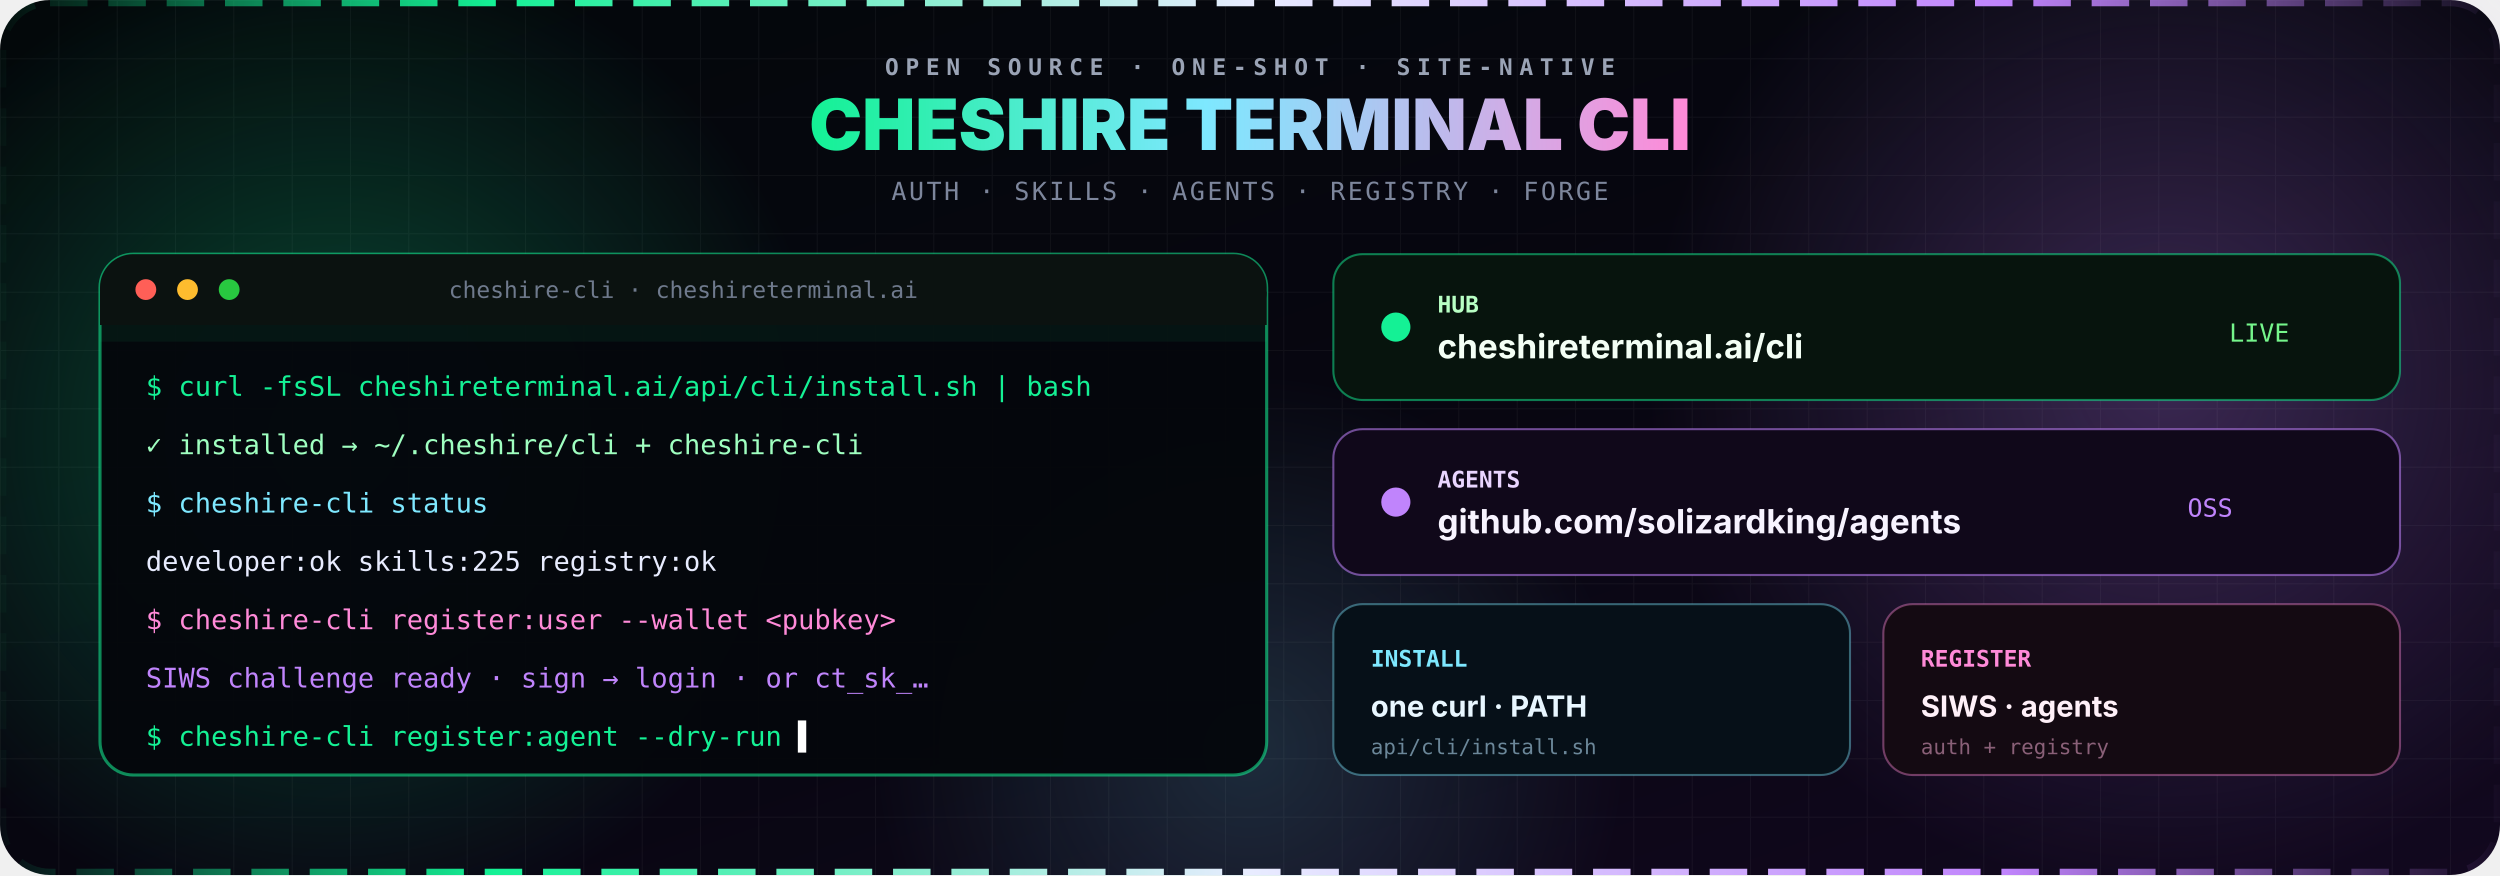
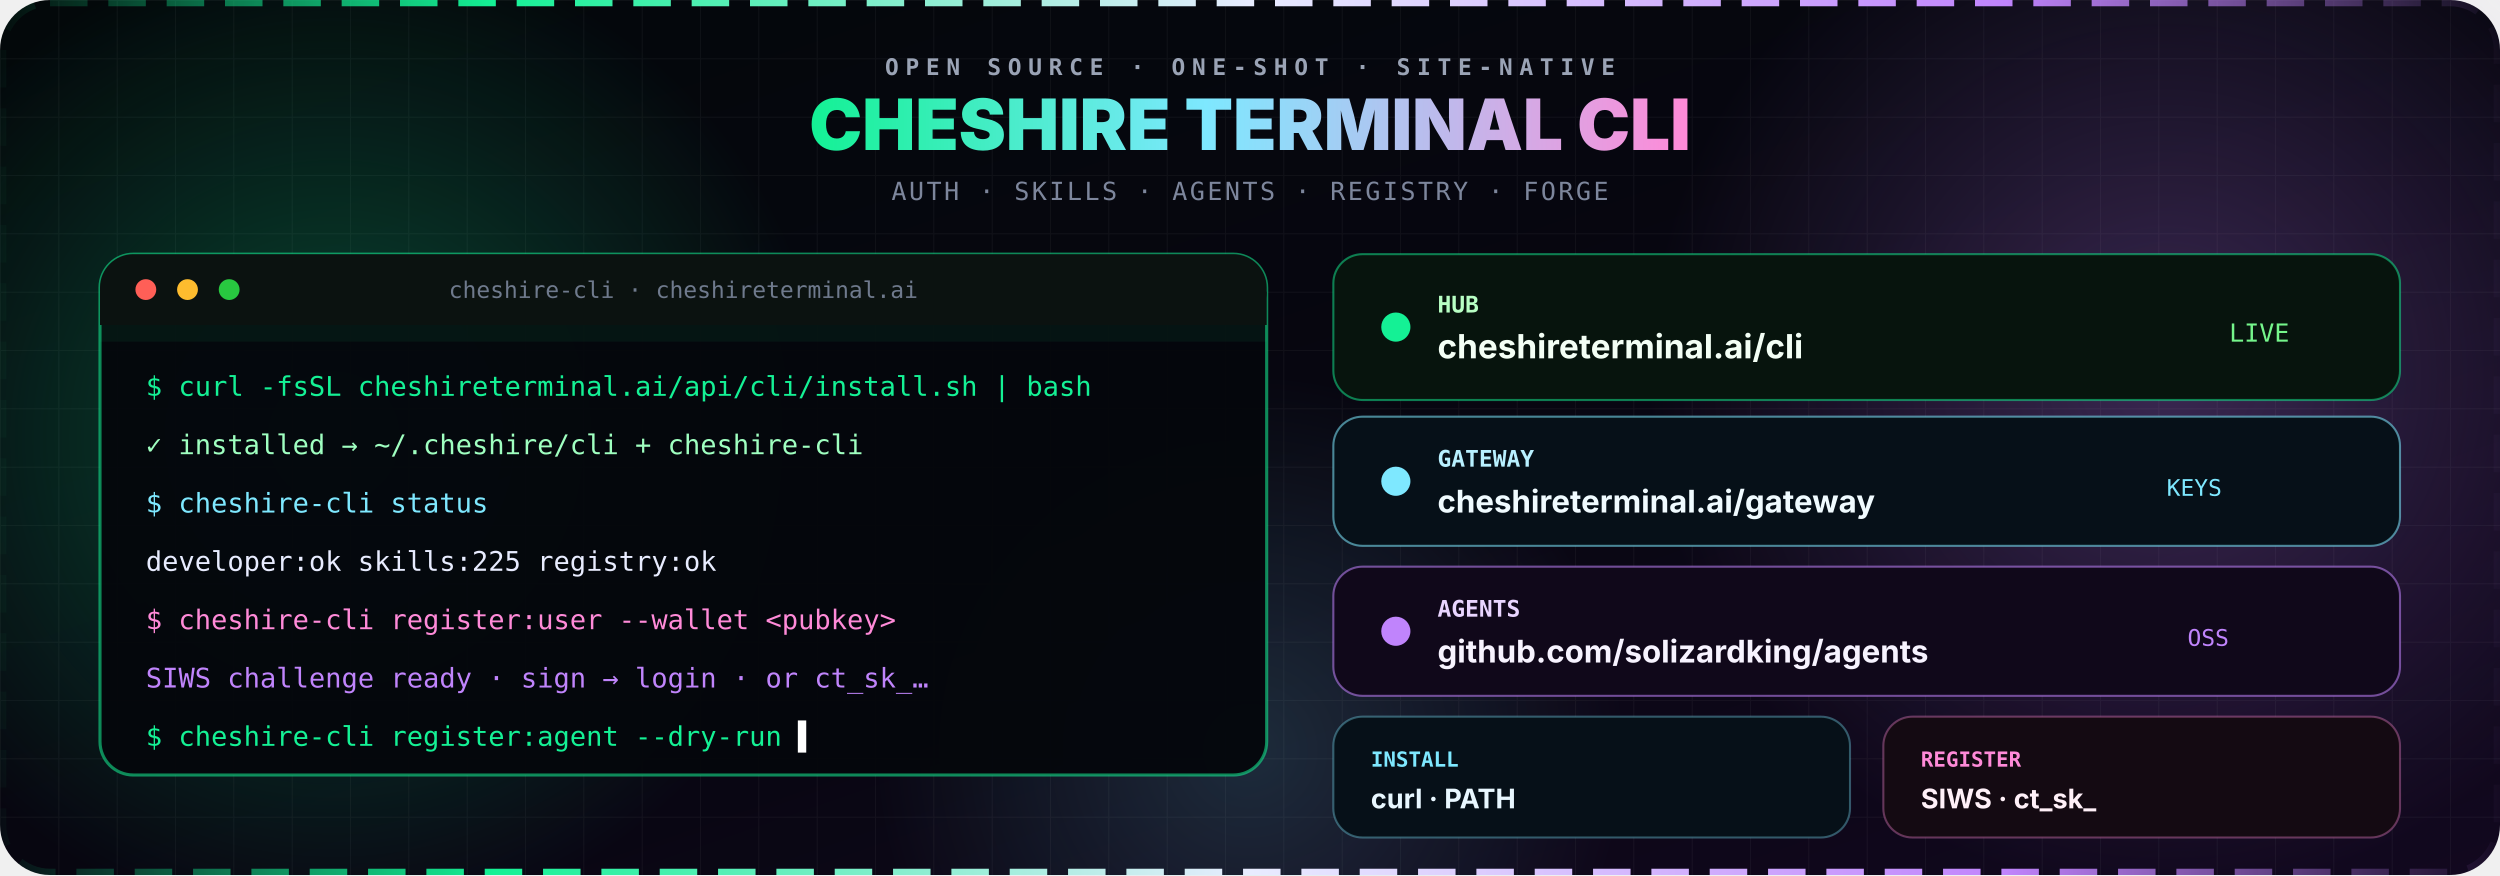
<svg xmlns="http://www.w3.org/2000/svg" viewBox="0 0 1200 420" width="1200" height="420" role="img" aria-labelledby="title description">
  <defs>
    <linearGradient id="bg" x1="0" y1="0" x2="1" y2="1">
      <stop offset="0" stop-color="#03080a" />
      <stop offset="0.5" stop-color="#070610" />
      <stop offset="1" stop-color="#12081f" />
    </linearGradient>
    <linearGradient id="rail" x1="0" y1="0" x2="1" y2="0">
      <stop offset="0" stop-color="#14f195" stop-opacity="0" />
      <stop offset="0.2" stop-color="#14f195" />
      <stop offset="0.5" stop-color="#e8ecff" />
      <stop offset="0.8" stop-color="#c084fc" />
      <stop offset="1" stop-color="#c084fc" stop-opacity="0" />
    </linearGradient>
    <linearGradient id="titleGrad" x1="0" y1="0" x2="1" y2="0">
      <stop offset="0" stop-color="#14f195" />
      <stop offset="0.45" stop-color="#7ee8ff" />
      <stop offset="1" stop-color="#ff8ad8" />
    </linearGradient>
    <linearGradient id="promptGrad" x1="0" y1="0" x2="1" y2="0">
      <stop offset="0" stop-color="#75f58b" />
      <stop offset="1" stop-color="#c084fc" />
    </linearGradient>
    <radialGradient id="gGlow">
      <stop offset="0" stop-color="#14f195" stop-opacity=".28" />
      <stop offset="1" stop-color="#14f195" stop-opacity="0" />
    </radialGradient>
    <radialGradient id="vGlow">
      <stop offset="0" stop-color="#c084fc" stop-opacity=".26" />
      <stop offset="1" stop-color="#c084fc" stop-opacity="0" />
    </radialGradient>
    <radialGradient id="cGlow">
      <stop offset="0" stop-color="#7ee8ff" stop-opacity=".16" />
      <stop offset="1" stop-color="#7ee8ff" stop-opacity="0" />
    </radialGradient>
    <pattern id="grid" width="28" height="28" patternUnits="userSpaceOnUse">
      <path d="M28 0H0V28" fill="none" stroke="#fff" stroke-opacity=".04" />
    </pattern>
    <filter id="soft" x="-50%" y="-50%" width="200%" height="200%">
      <feGaussianBlur stdDeviation="4" result="b" />
      <feMerge>
        <feMergeNode in="b" />
        <feMergeNode in="SourceGraphic" />
      </feMerge>
    </filter>
    <style>
      .sans { font-family: Inter, ui-sans-serif, system-ui, -apple-system, BlinkMacSystemFont, "Segoe UI", sans-serif; }
      .mono { font-family: ui-monospace, SFMono-Regular, Menlo, Consolas, monospace; }
      .blink { animation: blink 1.1s steps(2,end) infinite; }
      .scan { animation: scan 3.2s linear infinite; }
      .float { animation: float 3s ease-in-out infinite; transform-box: fill-box; transform-origin: center; }
      .pulse { animation: pulse 2.4s ease-in-out infinite; transform-box: fill-box; transform-origin: center; }
      .type1 { animation: type 4.8s steps(42,end) infinite; }
      .type2 { animation: type 4.8s steps(38,end) infinite; animation-delay: .4s; }
      .type3 { animation: type 4.8s steps(44,end) infinite; animation-delay: .8s; }
      .line1 { animation: reveal 4.8s ease infinite; }
      .line2 { animation: reveal 4.8s ease infinite; animation-delay: .55s; }
      .line3 { animation: reveal 4.8s ease infinite; animation-delay: 1.1s; }
      .line4 { animation: reveal 4.8s ease infinite; animation-delay: 1.65s; }
      @keyframes blink { 50% { opacity: .15; } }
      @keyframes scan { from { transform: translateY(-40px); opacity: 0; } 10% { opacity: .5; } 90% { opacity: .5; } to { transform: translateY(280px); opacity: 0; } }
      @keyframes float { 0%,100% { transform: translateY(0); } 50% { transform: translateY(-6px); } }
      @keyframes pulse { 0%,100% { opacity: .55; transform: scale(.97); } 50% { opacity: 1; transform: scale(1.04); } }
      @keyframes type { from { max-width: 0; } 40%,100% { max-width: 520px; } }
      @keyframes reveal { 0%,8% { opacity: 0; } 18%,70% { opacity: 1; } 85%,100% { opacity: .25; } }
      @media (prefers-reduced-motion: reduce) {
        .blink, .scan, .float, .pulse, .type1, .type2, .type3, .line1, .line2, .line3, .line4 { animation: none; opacity: 1; }
      }
    </style>
  </defs>
  <rect width="1200" height="420" rx="24" fill="url(#bg)" />
  <rect width="1200" height="420" rx="24" fill="url(#grid)" />
  <circle cx="160" cy="210" r="240" fill="url(#gGlow)" />
  <circle cx="1040" cy="180" r="250" fill="url(#vGlow)" />
  <circle cx="600" cy="360" r="180" fill="url(#cGlow)" />
  <rect x="1.5" y="1.5" width="1197" height="417" rx="22.5" fill="none" stroke="url(#rail)" stroke-width="3" stroke-dasharray="18 10">
    <animate attributeName="stroke-dashoffset" values="0;-112" dur="4.5s" repeatCount="indefinite" />
  </rect>
  <text x="600" y="36" text-anchor="middle" fill="#9aa3b5" class="mono" font-size="11" font-weight="700" letter-spacing="3.2">OPEN SOURCE · ONE-SHOT · SITE-NATIVE</text>
  <text x="600" y="72" text-anchor="middle" fill="url(#titleGrad)" class="sans" font-size="34" font-weight="900">CHESHIRE TERMINAL CLI</text>
  <text x="600" y="96" text-anchor="middle" fill="#7d869c" class="mono" font-size="12" letter-spacing="1.2">AUTH · SKILLS · AGENTS · REGISTRY · FORGE</text>
  <g transform="translate(48 122)" class="float">
    <rect width="560" height="250" rx="16" fill="#05070c" fill-opacity=".96" stroke="#14f195" stroke-opacity=".55" stroke-width="1.5">
      <animate attributeName="stroke-opacity" values=".35;.85;.35" dur="3.2s" repeatCount="indefinite" />
    </rect>
    <rect width="560" height="34" rx="16" fill="#0b1210" />
    <rect y="18" width="560" height="16" fill="#0b1210" />
    <circle cx="22" cy="17" r="5" fill="#ff5f57" />
    <circle cx="42" cy="17" r="5" fill="#febc2e" />
    <circle cx="62" cy="17" r="5" fill="#28c840" />
    <text x="280" y="21" text-anchor="middle" fill="#6f7a8d" class="mono" font-size="11">cheshire-cli · cheshireterminal.ai</text>
    <rect x="0" y="34" width="560" height="8" fill="#14f195" fill-opacity=".06" class="scan" />
    <g class="mono" font-size="13">
      <text x="22" y="68" fill="#14f195" class="line1">$ curl -fsSL cheshireterminal.ai/api/cli/install.sh | bash</text>
      <text x="22" y="96" fill="#9fffc0" class="line2">✓ installed → ~/.cheshire/cli + cheshire-cli</text>
      <text x="22" y="124" fill="#7ee8ff" class="line3">$ cheshire-cli status</text>
      <text x="22" y="152" fill="#e8ecff" class="line3">  developer:ok  skills:225  registry:ok</text>
      <text x="22" y="180" fill="#ff8ad8" class="line4">$ cheshire-cli register:user --wallet &lt;pubkey&gt;</text>
      <text x="22" y="208" fill="#c084fc" class="line4">  SIWS challenge ready · sign → login · or ct_sk_…</text>
      <text x="22" y="236" fill="#14f195">$ cheshire-cli register:agent --dry-run <tspan class="blink" fill="#fff">▌</tspan>
      </text>
    </g>
  </g>
  <g transform="translate(640 122)">
    <g class="pulse">
      <rect width="512" height="70" rx="14" fill="#07140d" stroke="#14f195" stroke-opacity=".5" />
      <circle cx="30" cy="35" r="7" fill="#14f195" class="blink" />
      <text x="50" y="28" fill="#b8ffc4" class="mono" font-size="11" font-weight="700">HUB</text>
      <text x="50" y="50" fill="#f3fff5" class="sans" font-size="16" font-weight="700">cheshireterminal.ai/cli</text>
      <text x="430" y="42" fill="#75f58b" class="mono" font-size="12">LIVE</text>
    </g>
-     <g transform="translate(0 84)" class="pulse" style="animation-delay:.3s">
-       <rect width="512" height="70" rx="14" fill="#10081a" stroke="#c084fc" stroke-opacity=".55" />
-       <circle cx="30" cy="35" r="7" fill="#c084fc" class="blink" />
-       <text x="50" y="28" fill="#e9d5ff" class="mono" font-size="11" font-weight="700">AGENTS</text>
-       <text x="50" y="50" fill="#f7f3ff" class="sans" font-size="16" font-weight="700">github.com/solizardking/agents</text>
-       <text x="410" y="42" fill="#c084fc" class="mono" font-size="12">OSS</text>
+     <g transform="translate(0 78)" class="pulse" style="animation-delay:.25s">
+       <rect width="512" height="62" rx="14" fill="#061018" stroke="#7ee8ff" stroke-opacity=".55" />
+       <circle cx="30" cy="31" r="7" fill="#7ee8ff" class="blink" />
+       <text x="50" y="24" fill="#b8f0ff" class="mono" font-size="11" font-weight="700">GATEWAY</text>
+       <text x="50" y="46" fill="#f0fbff" class="sans" font-size="15" font-weight="700">cheshireterminal.ai/gateway</text>
+       <text x="400" y="38" fill="#7ee8ff" class="mono" font-size="11">KEYS</text>
    </g>
-     <g transform="translate(0 168)">
-       <rect width="248" height="82" rx="14" fill="#061018" stroke="#7ee8ff" stroke-opacity=".4" />
-       <text x="18" y="30" fill="#7ee8ff" class="mono" font-size="11" font-weight="700">INSTALL</text>
-       <text x="18" y="54" fill="#e8f7ff" class="sans" font-size="14" font-weight="700">one curl · PATH</text>
-       <text x="18" y="72" fill="#6b8799" class="mono" font-size="10">api/cli/install.sh</text>
+     <g transform="translate(0 150)" class="pulse" style="animation-delay:.45s">
+       <rect width="512" height="62" rx="14" fill="#10081a" stroke="#c084fc" stroke-opacity=".55" />
+       <circle cx="30" cy="31" r="7" fill="#c084fc" class="blink" />
+       <text x="50" y="24" fill="#e9d5ff" class="mono" font-size="11" font-weight="700">AGENTS</text>
+       <text x="50" y="46" fill="#f7f3ff" class="sans" font-size="15" font-weight="700">github.com/solizardking/agents</text>
+       <text x="410" y="38" fill="#c084fc" class="mono" font-size="11">OSS</text>
+     </g>
+     <g transform="translate(0 222)">
+       <rect width="248" height="58" rx="14" fill="#061018" stroke="#7ee8ff" stroke-opacity=".35" />
+       <text x="18" y="24" fill="#7ee8ff" class="mono" font-size="10" font-weight="700">INSTALL</text>
+       <text x="18" y="44" fill="#e8f7ff" class="sans" font-size="13" font-weight="700">curl · PATH</text>
      <g transform="translate(264 0)">
-         <rect width="248" height="82" rx="14" fill="#140a12" stroke="#ff8ad8" stroke-opacity=".4" />
-         <text x="18" y="30" fill="#ff8ad8" class="mono" font-size="11" font-weight="700">REGISTER</text>
-         <text x="18" y="54" fill="#fff0f8" class="sans" font-size="14" font-weight="700">SIWS · agents</text>
-         <text x="18" y="72" fill="#8a6078" class="mono" font-size="10">auth + registry</text>
+         <rect width="248" height="58" rx="14" fill="#140a12" stroke="#ff8ad8" stroke-opacity=".35" />
+         <text x="18" y="24" fill="#ff8ad8" class="mono" font-size="10" font-weight="700">REGISTER</text>
+         <text x="18" y="44" fill="#fff0f8" class="sans" font-size="13" font-weight="700">SIWS · ct_sk_</text>
      </g>
    </g>
  </g>
</svg>
